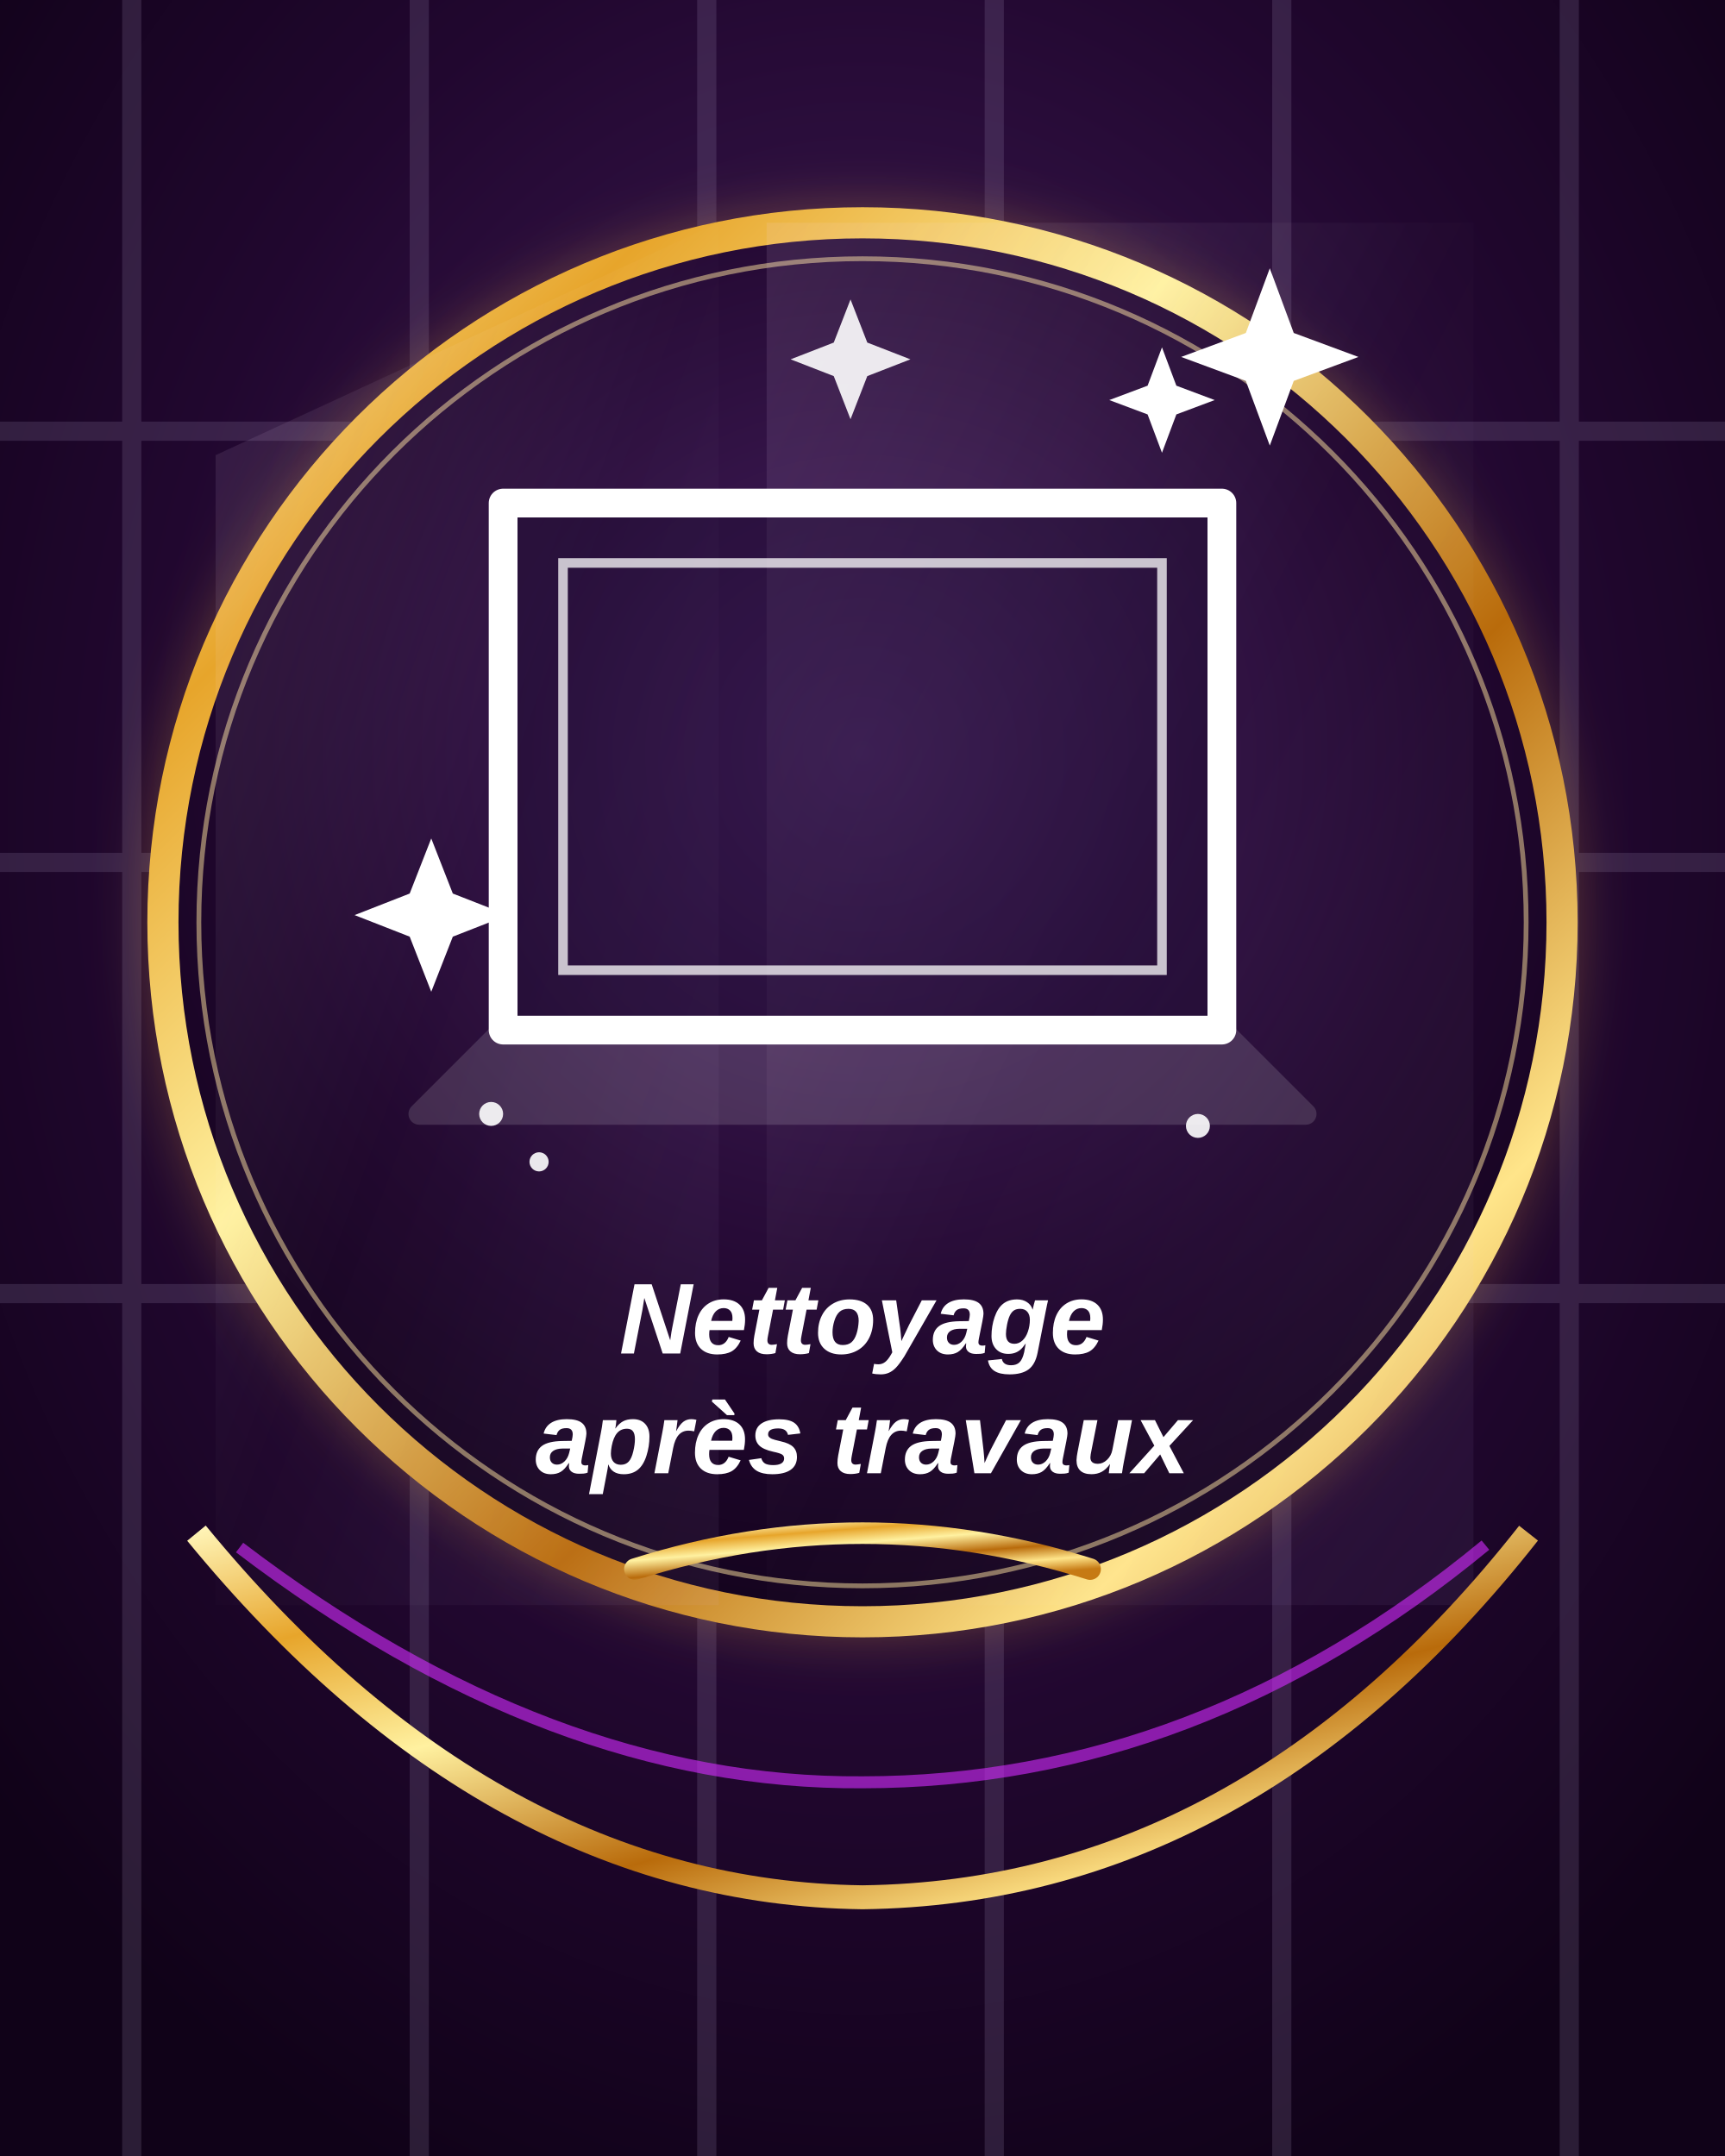
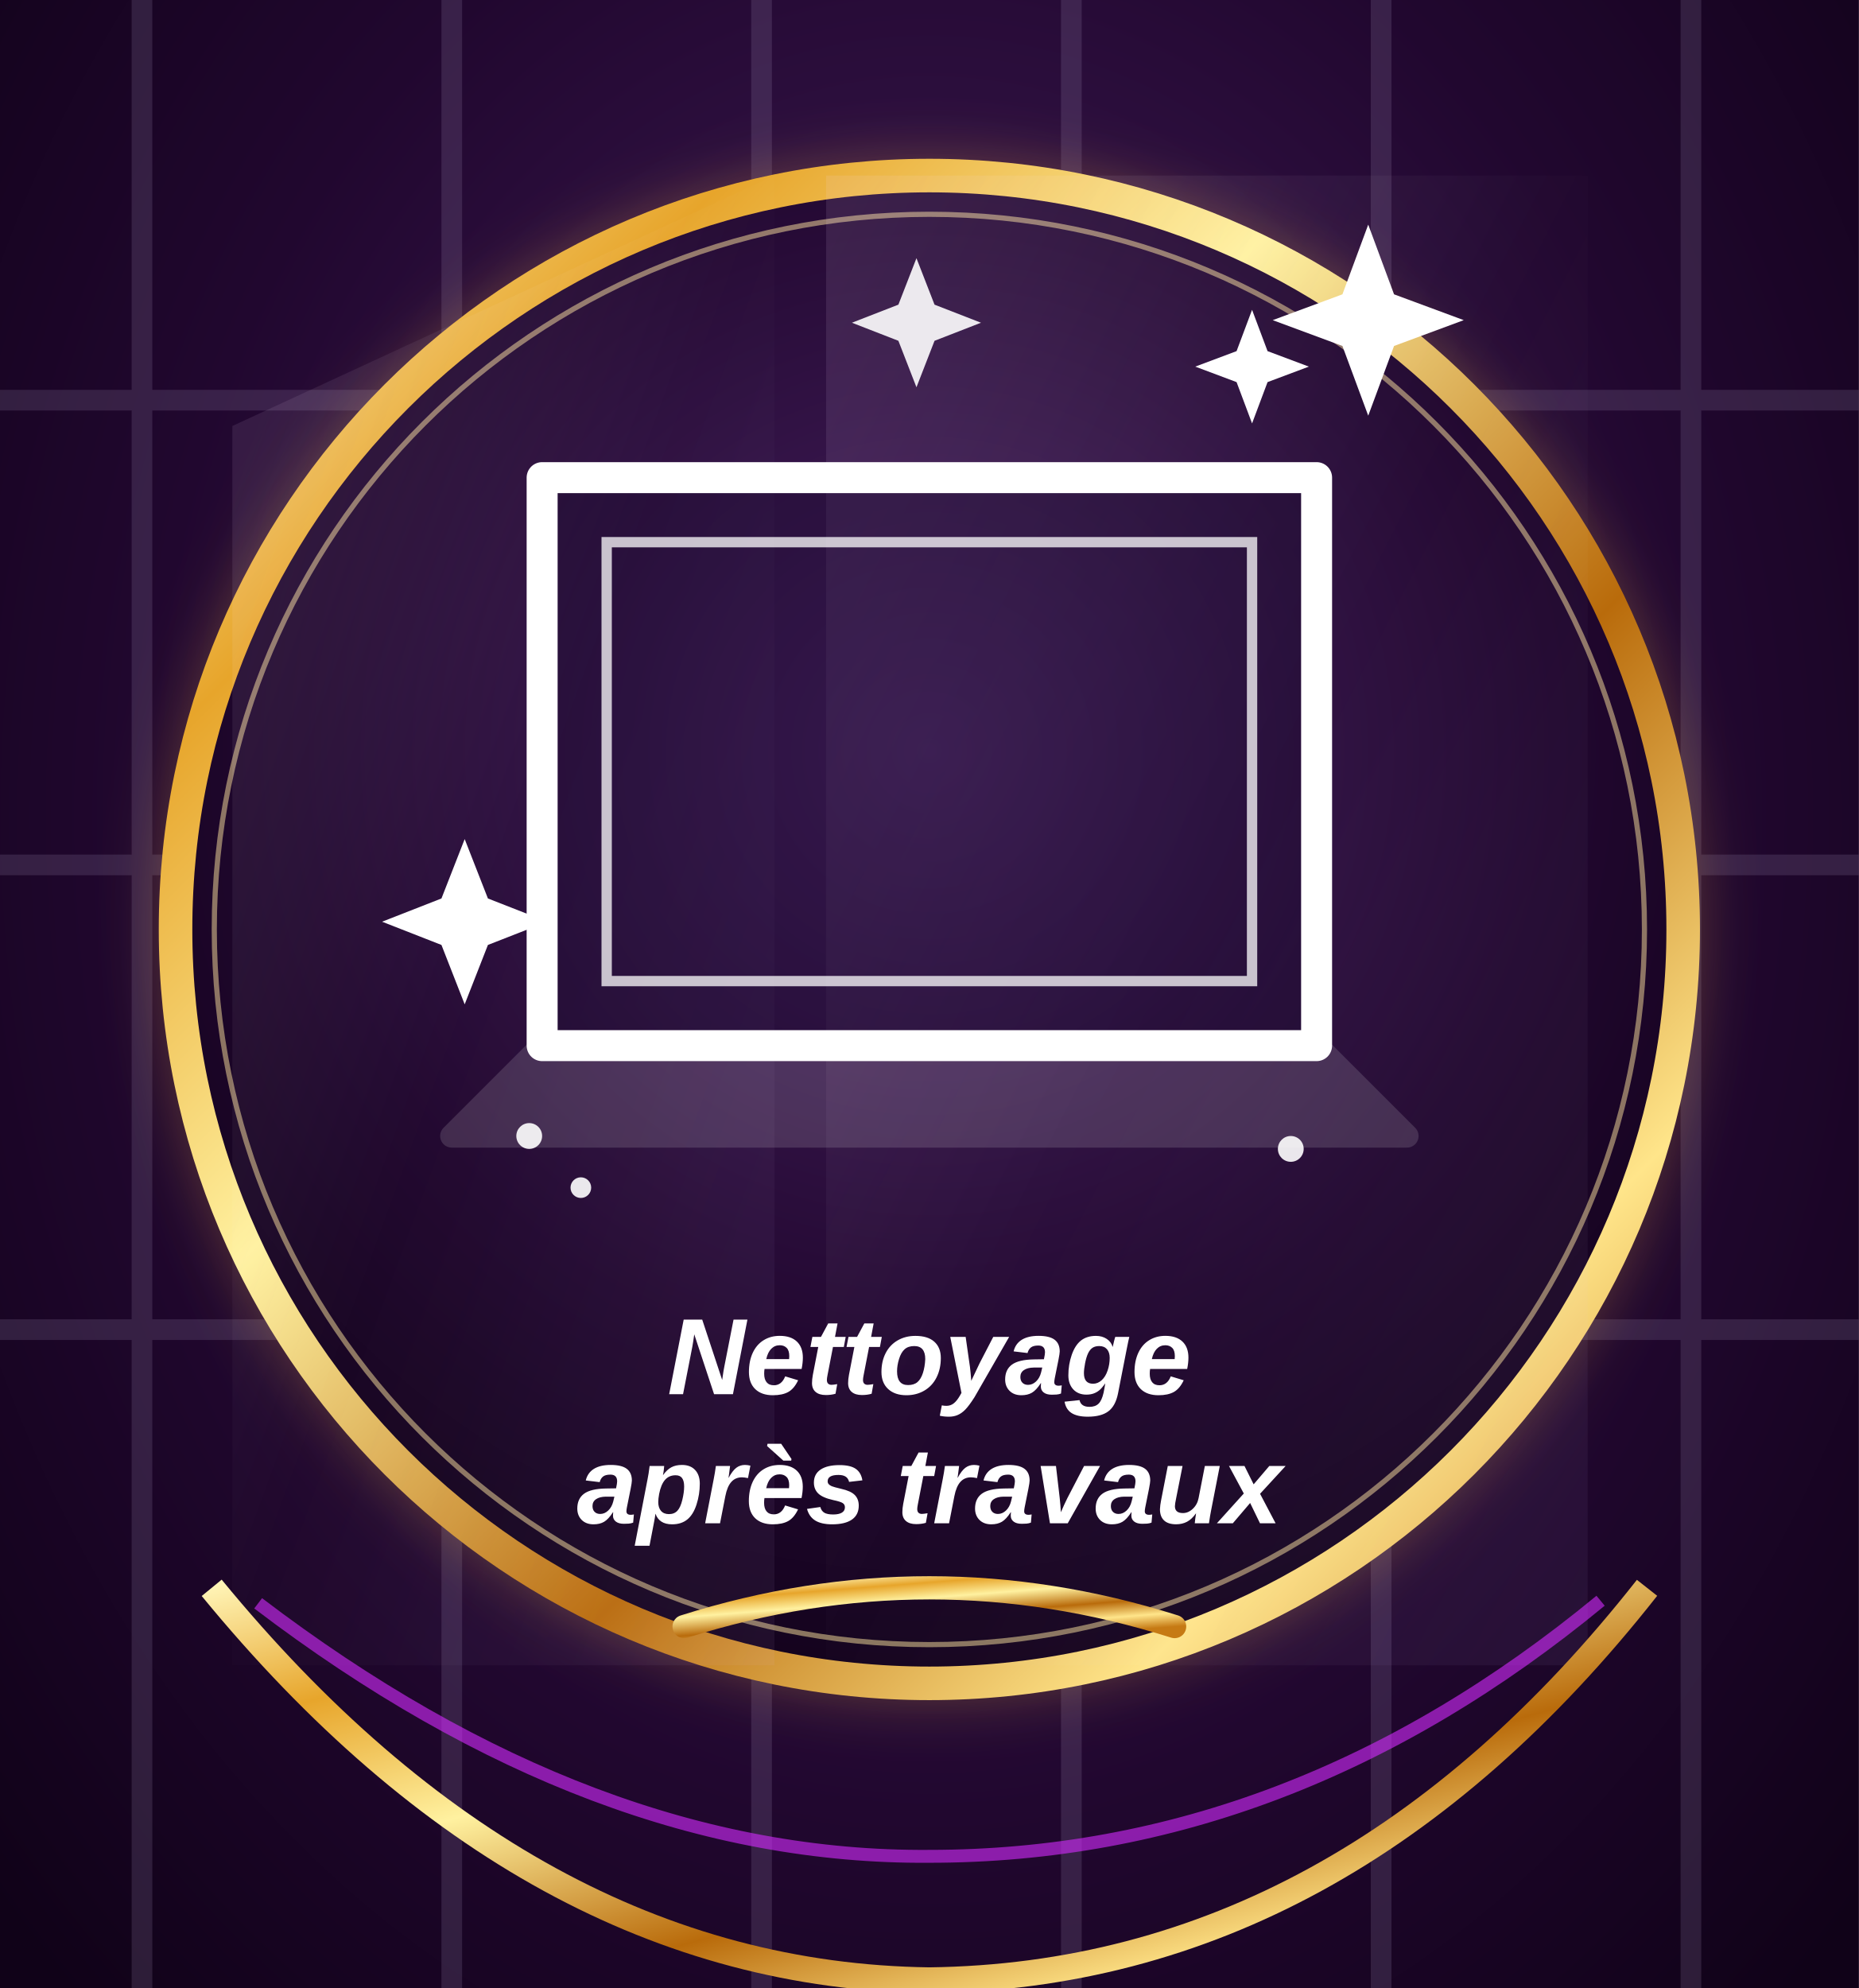
- <svg xmlns="http://www.w3.org/2000/svg" viewBox="0 0 720 900" role="img" aria-labelledby="t d">
+ <svg xmlns="http://www.w3.org/2000/svg" viewBox="0 25 720 770" role="img" aria-labelledby="t d">
  <defs>
    <radialGradient id="p" cx="50%" cy="38%" r="68%">
      <stop stop-color="#46205f" />
      <stop offset=".62" stop-color="#21072f" />
      <stop offset="1" stop-color="#100218" />
    </radialGradient>
    <linearGradient id="g" x1="0" y1="0" x2="1" y2="1">
      <stop stop-color="#fff4b6" />
      <stop offset=".18" stop-color="#e7a52b" />
      <stop offset=".38" stop-color="#fff1a0" />
      <stop offset=".62" stop-color="#b96b0b" />
      <stop offset=".82" stop-color="#ffe58a" />
      <stop offset="1" stop-color="#c67a14" />
    </linearGradient>
    <linearGradient id="glass" x1="0" y1="0" x2="1" y2="1">
      <stop stop-color="#f5d9ff" stop-opacity=".55" />
      <stop offset=".5" stop-color="#fff" stop-opacity=".04" />
      <stop offset="1" stop-color="#d9b6ff" stop-opacity=".3" />
    </linearGradient>
    <filter id="blur">
      <feGaussianBlur stdDeviation="12" />
    </filter>
  </defs>
  <rect width="720" height="900" fill="#17051f" />
  <rect width="720" height="900" fill="url(#p)" />
  <g opacity=".18" stroke="#a997bd" stroke-width="8" fill="none">
    <path d="M55 0V900M175 0V900M295 0V900M415 0V900M535 0V900M655 0V900" />
    <path d="M0 180H720M0 360H720M0 540H720" />
  </g>
  <circle cx="360" cy="385" r="296" fill="#ffbf42" opacity=".32" filter="url(#blur)" />
  <circle cx="360" cy="385" r="292" fill="url(#p)" stroke="url(#g)" stroke-width="13" />
  <circle cx="360" cy="385" r="277" fill="none" stroke="#ffe7a0" stroke-opacity=".5" stroke-width="2" />
  <g opacity=".2" fill="url(#glass)">
    <path d="M90 190L300 93V670H90Z" />
    <path d="M320 93H615V670H320Z" />
  </g>
  <g fill="#fff">
    <path d="M530 112l10 27 27 10-27 10-10 27-10-27-27-10 27-10z" />
    <path d="M485 145l6 16 16 6-16 6-6 16-6-16-16-6 16-6z" />
    <path d="M180 350l9 23 23 9-23 9-9 23-9-23-23-9 23-9z" />
  </g>
  <path d="M210 210H510V430H210Z" fill="#170a2c" fill-opacity=".35" stroke="#fff" stroke-width="12" stroke-linejoin="round" />
  <path d="M235 235H485V405H235Z" fill="none" stroke="#fff" stroke-opacity=".75" stroke-width="4" />
  <path d="M210 430L175 465H545L510 430" fill="#fff" opacity=".14" stroke="#fff" stroke-width="9" stroke-linejoin="round" />
  <g opacity="0" transform="translate(245 340)" stroke="#fff" stroke-width="11" stroke-linejoin="round" stroke-linecap="round">
    <path d="M25 35Q25 5 55 5H145Q175 5 175 35V125Q175 160 140 160H65Q25 160 25 125Z" fill="#fff" fill-opacity=".08" />
    <path d="M70 5V-25H130V5M145 45Q190 15 205 50L225 95" fill="none" />
    <path d="M225 95L250 145" fill="none" />
    <path d="M210 150H265" fill="none" />
    <circle cx="62" cy="174" r="17" fill="#fff" />
    <circle cx="145" cy="174" r="17" fill="#fff" />
  </g>
  <g opacity="0" transform="translate(460 310) rotate(24)" stroke="#fff" stroke-width="11" stroke-linejoin="round" stroke-linecap="round" fill="none">
    <path d="M45 0L-5 210" />
    <path d="M-45 205L42 225L20 275L-75 252Z" fill="#fff" fill-opacity=".12" />
    <path d="M-60 255L-75 275M-35 260L-45 284M-10 265L-15 290M15 270L15 292M40 274L45 290" />
  </g>
  <g fill="#fff" opacity=".9">
    <circle cx="205" cy="465" r="5" />
    <circle cx="225" cy="485" r="4" />
    <circle cx="500" cy="470" r="5" />
    <path d="M355 125l7 18 18 7-18 7-7 18-7-18-18-7 18-7z" />
  </g>
  <text x="360" y="565" text-anchor="middle" fill="#fff" font-family="Arial,sans-serif" font-size="42" font-weight="700" font-style="italic">Nettoyage</text>
  <text x="360" y="615" text-anchor="middle" fill="#fff" font-family="Arial,sans-serif" font-size="42" font-weight="700" font-style="italic">après travaux</text>
  <path d="M265 655Q360 625 455 655" fill="none" stroke="url(#g)" stroke-width="9" stroke-linecap="round" />
  <path d="M82 640Q205 790 360 792Q520 790 638 640" fill="none" stroke="url(#g)" stroke-width="10" />
  <path d="M100 646Q230 745 360 744Q500 744 620 645" fill="none" stroke="#d32cff" stroke-opacity=".6" stroke-width="5" />
</svg>
